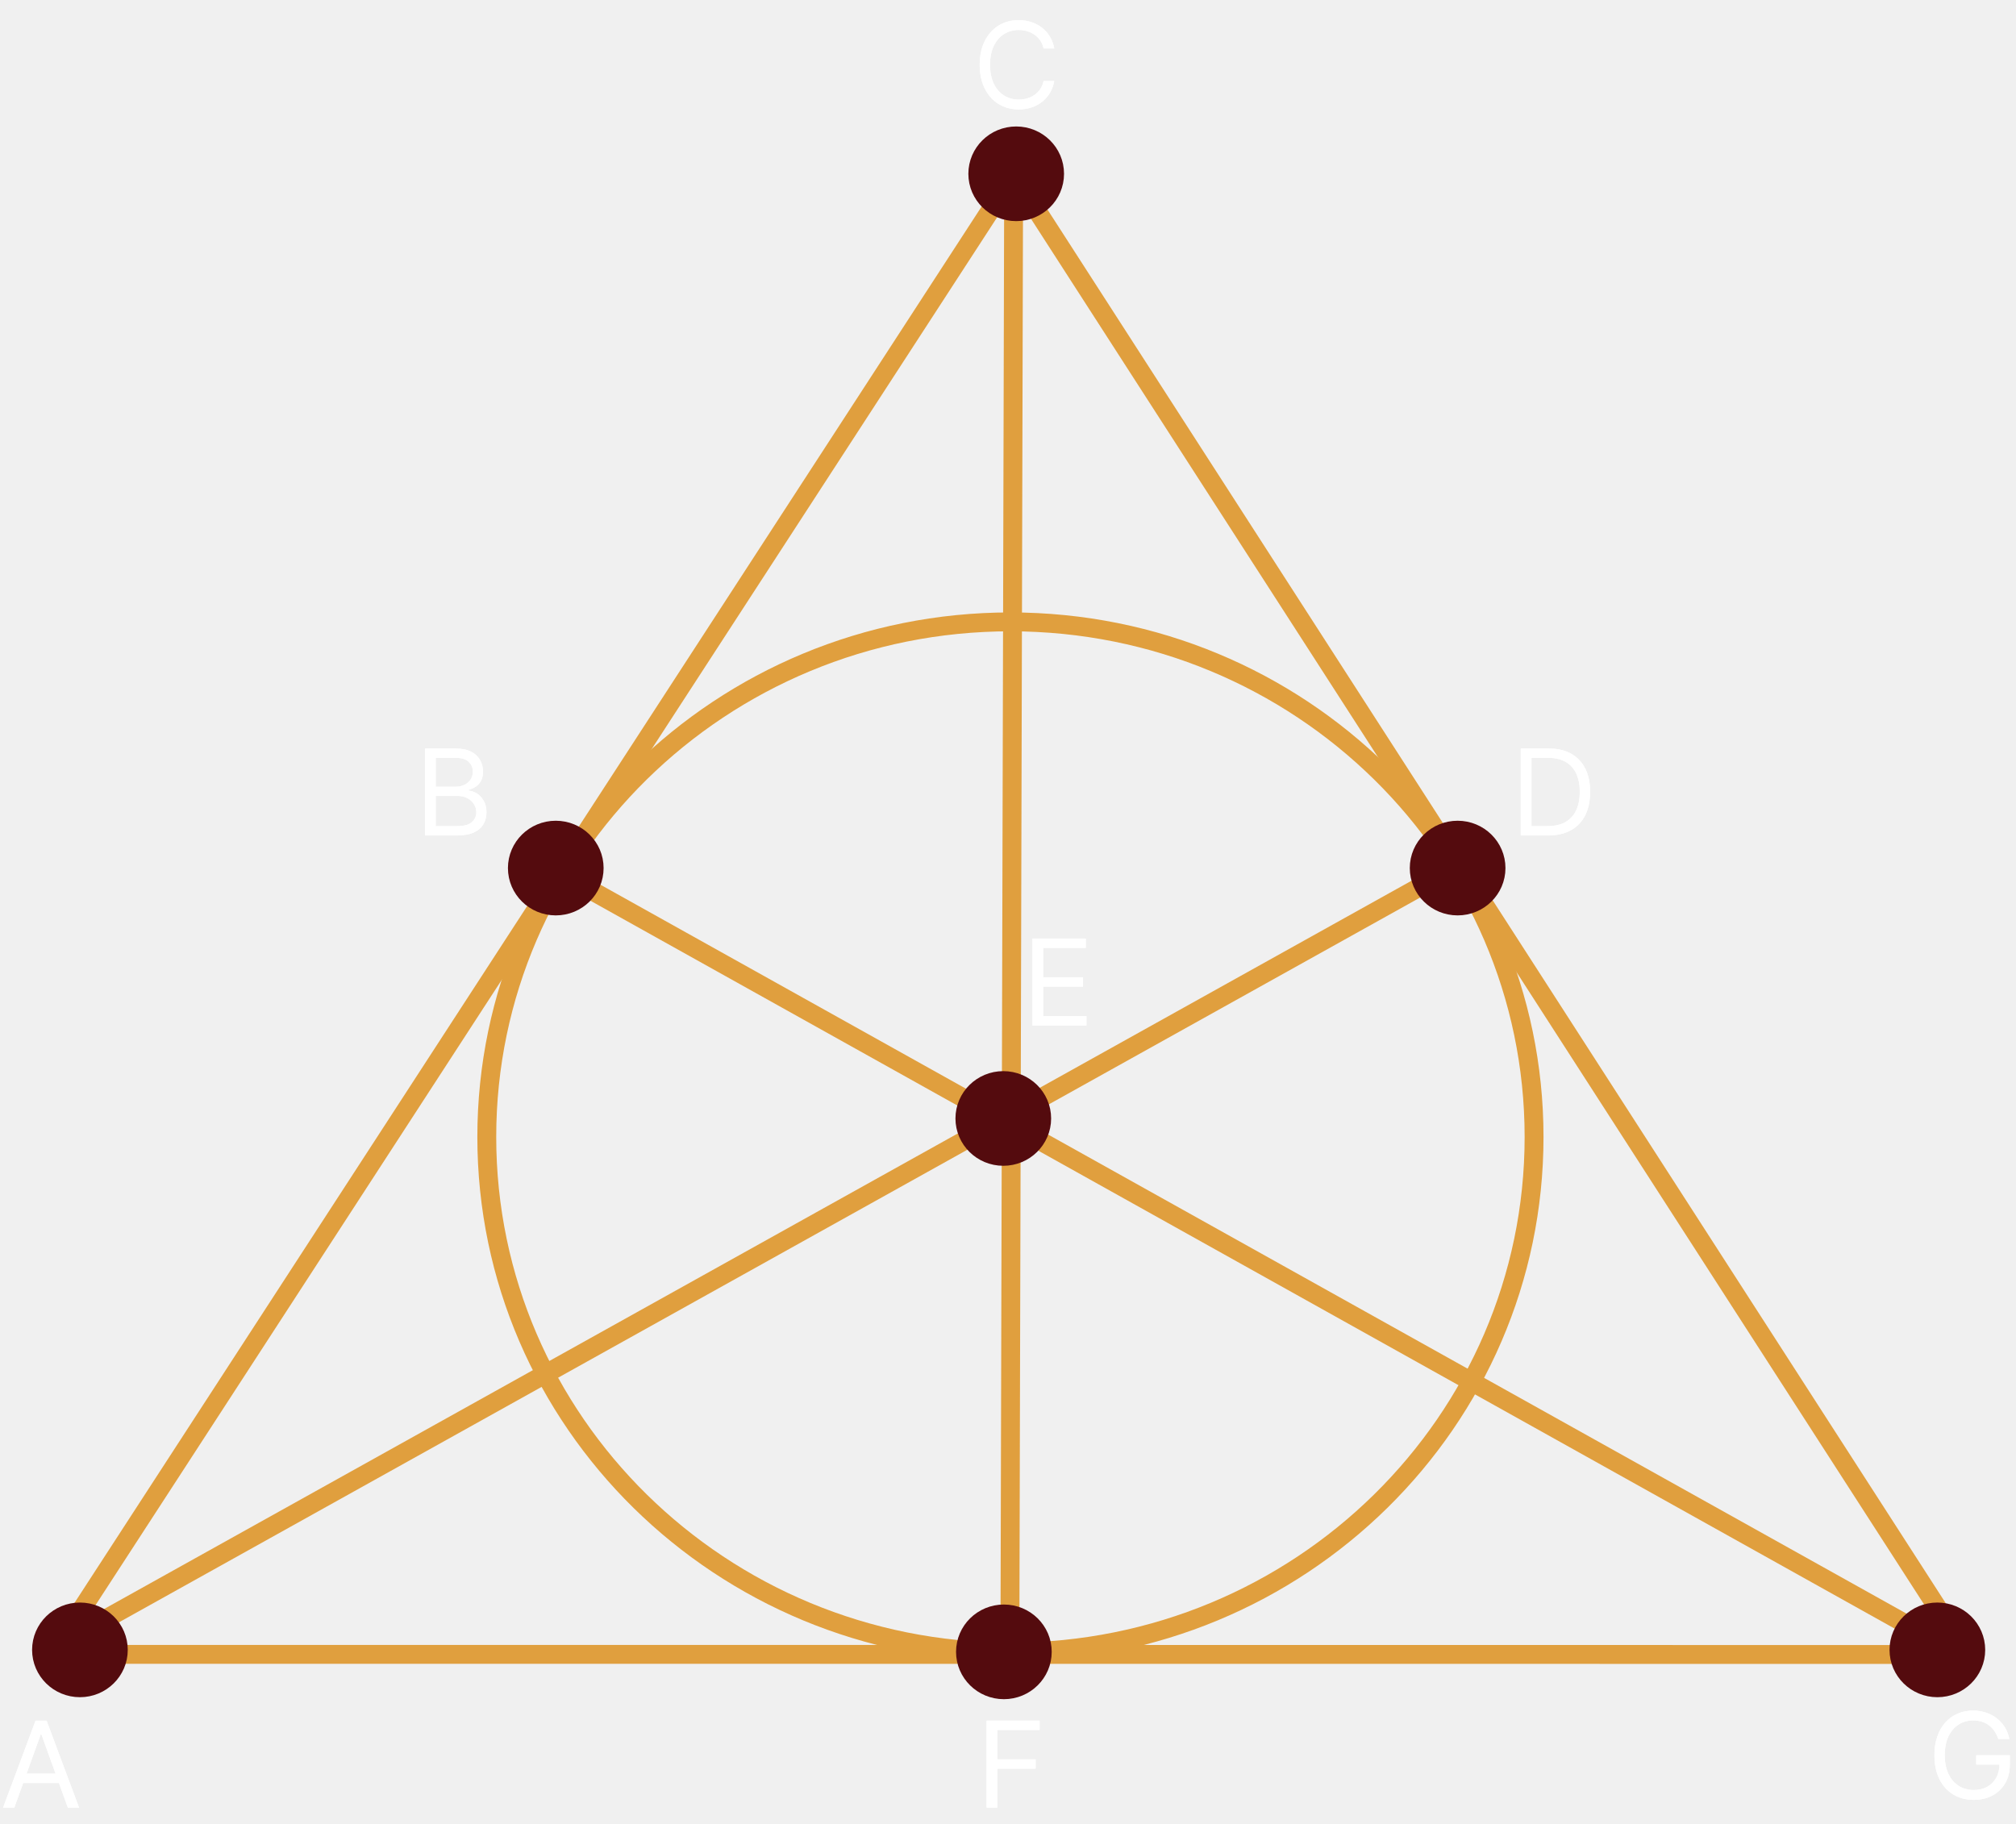
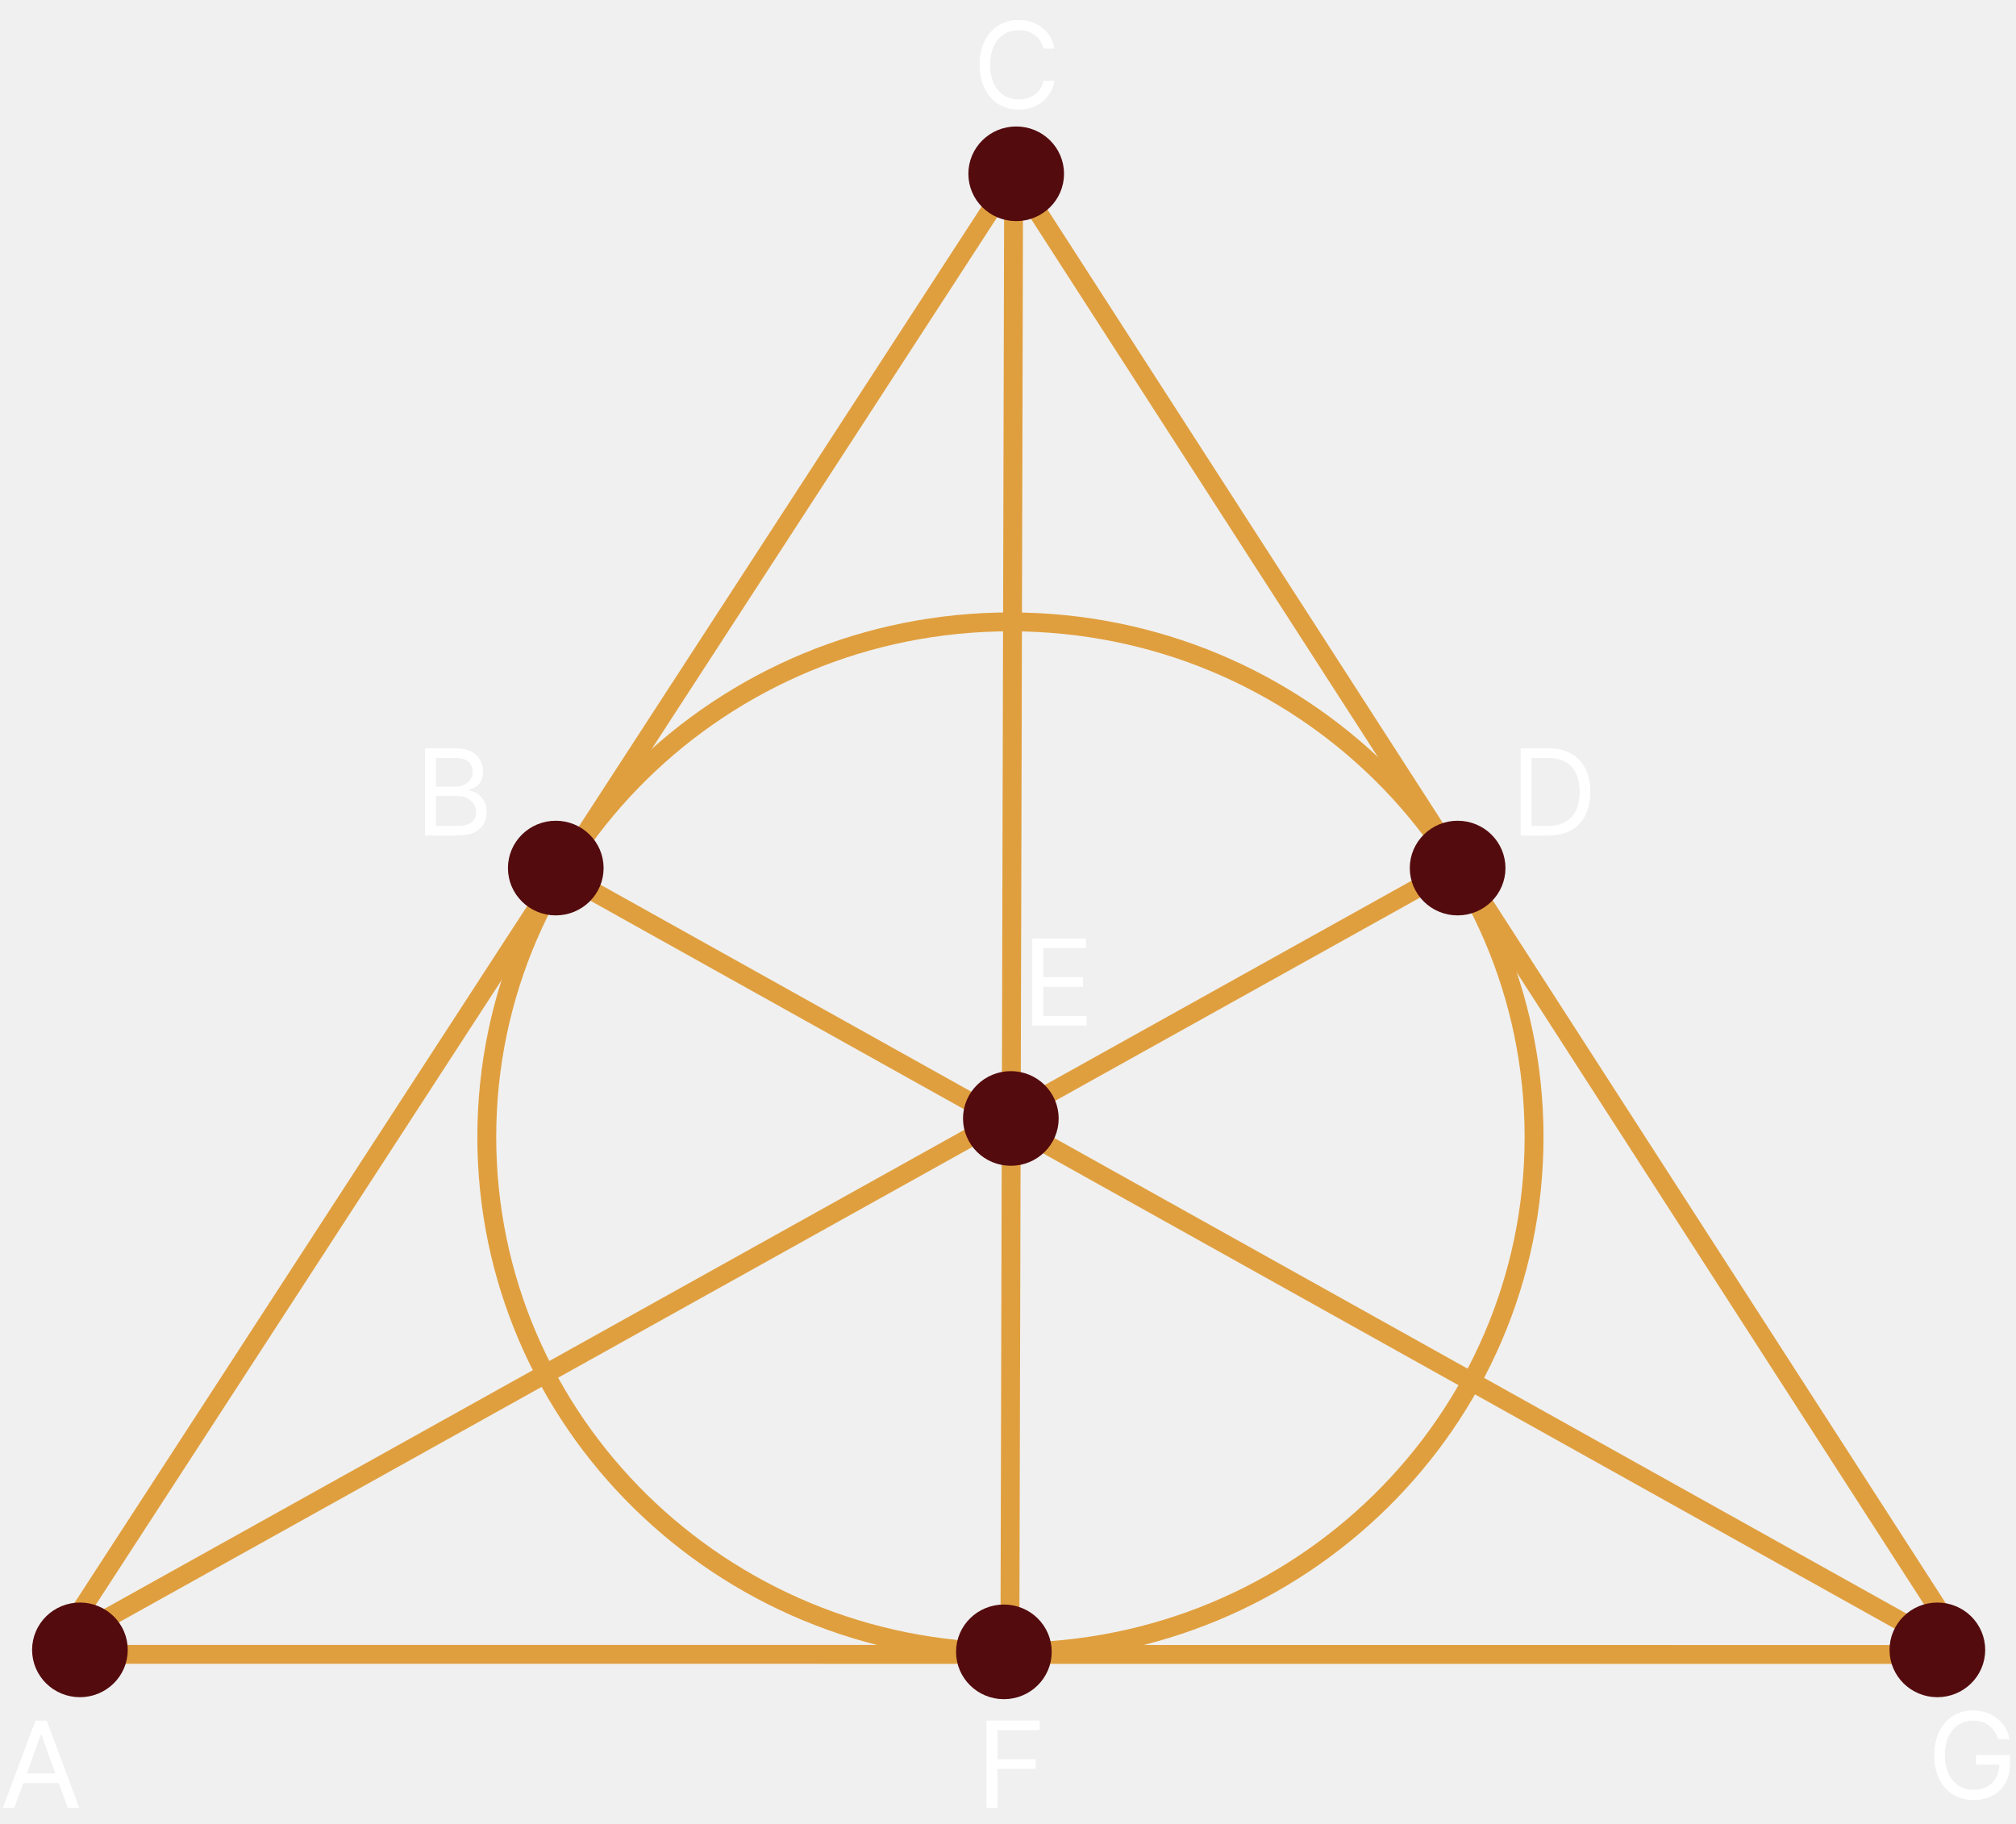
<svg xmlns="http://www.w3.org/2000/svg" viewBox="0 0 534 483" fill="none">
  <path d="M267.644 437.623C344.247 437.623 406.346 376.534 406.346 301.176C406.346 225.818 344.247 164.729 267.644 164.729C191.04 164.729 128.941 225.818 128.941 301.176C128.941 376.534 191.04 437.623 267.644 437.623Z" stroke="#E09F3E" stroke-width="5" />
  <path d="M14 438L268 47" stroke="#E09F3E" stroke-width="5" />
  <path d="M521 438L269 47" stroke="#E09F3E" stroke-width="5" />
  <path d="M521.306 438.256L13.194 438.221" stroke="#E09F3E" stroke-width="5" />
  <path d="M13.08 437.145L385.793 229.523" stroke="#E09F3E" stroke-width="5" />
  <path d="M518.914 438.063L146.908 230.441" stroke="#E09F3E" stroke-width="5" />
  <path d="M267.5 438L268.5 45" stroke="#E09F3E" stroke-width="5" />
  <mask id="path-8-inside-1_30_82" fill="white">
    <path d="M529.305 460.628C529.055 459.872 528.722 459.193 528.311 458.595C527.907 457.987 527.424 457.469 526.859 457.04C526.305 456.615 525.672 456.288 524.964 456.062C524.253 455.837 523.477 455.728 522.633 455.728C521.245 455.728 519.983 456.08 518.85 456.783C517.713 457.487 516.811 458.525 516.139 459.897C515.471 461.268 515.134 462.953 515.134 464.944C515.134 466.939 515.474 468.62 516.15 469.992C516.829 471.364 517.748 472.402 518.907 473.109C520.065 473.812 521.367 474.164 522.815 474.164C524.156 474.164 525.336 473.882 526.355 473.32C527.385 472.75 528.186 471.948 528.758 470.914C529.337 469.872 529.627 468.648 529.627 467.238L530.492 467.417H523.455V464.944H532.369V467.417C532.369 469.313 531.958 470.963 531.132 472.366C530.317 473.766 529.191 474.853 527.75 475.624C526.319 476.391 524.674 476.77 522.815 476.77C520.741 476.77 518.921 476.292 517.351 475.332C515.789 474.375 514.569 473.01 513.693 471.241C512.824 469.471 512.392 467.375 512.392 464.944C512.392 463.126 512.639 461.486 513.136 460.034C513.636 458.57 514.344 457.325 515.26 456.302C516.175 455.274 517.255 454.486 518.506 453.938C519.754 453.393 521.131 453.118 522.633 453.118C523.866 453.118 525.014 453.301 526.083 453.67C527.156 454.029 528.114 454.543 528.951 455.211C529.795 455.869 530.503 456.66 531.064 457.582C531.629 458.497 532.019 459.513 532.23 460.628H529.305Z" />
  </mask>
  <path d="M529.305 460.628C529.055 459.872 528.722 459.193 528.311 458.595C527.907 457.987 527.424 457.469 526.859 457.04C526.305 456.615 525.672 456.288 524.964 456.062C524.253 455.837 523.477 455.728 522.633 455.728C521.245 455.728 519.983 456.08 518.85 456.783C517.713 457.487 516.811 458.525 516.139 459.897C515.471 461.268 515.134 462.953 515.134 464.944C515.134 466.939 515.474 468.62 516.15 469.992C516.829 471.364 517.748 472.402 518.907 473.109C520.065 473.812 521.367 474.164 522.815 474.164C524.156 474.164 525.336 473.882 526.355 473.32C527.385 472.75 528.186 471.948 528.758 470.914C529.337 469.872 529.627 468.648 529.627 467.238L530.492 467.417H523.455V464.944H532.369V467.417C532.369 469.313 531.958 470.963 531.132 472.366C530.317 473.766 529.191 474.853 527.75 475.624C526.319 476.391 524.674 476.77 522.815 476.77C520.741 476.77 518.921 476.292 517.351 475.332C515.789 474.375 514.569 473.01 513.693 471.241C512.824 469.471 512.392 467.375 512.392 464.944C512.392 463.126 512.639 461.486 513.136 460.034C513.636 458.57 514.344 457.325 515.26 456.302C516.175 455.274 517.255 454.486 518.506 453.938C519.754 453.393 521.131 453.118 522.633 453.118C523.866 453.118 525.014 453.301 526.083 453.67C527.156 454.029 528.114 454.543 528.951 455.211C529.795 455.869 530.503 456.66 531.064 457.582C531.629 458.497 532.019 459.513 532.23 460.628H529.305Z" fill="white" />
  <path d="M529.305 460.628L524.558 462.199L525.693 465.628H529.305V460.628ZM528.311 458.595L524.146 461.361L524.168 461.395L524.191 461.428L528.311 458.595ZM526.859 457.04L523.814 461.006L523.824 461.014L523.835 461.022L526.859 457.04ZM524.964 456.062L526.479 451.297L526.472 451.295L524.964 456.062ZM518.85 456.783L521.48 461.035L521.486 461.032L518.85 456.783ZM516.139 459.897L511.649 457.696L511.645 457.706L516.139 459.897ZM516.15 469.992L511.665 472.202L511.669 472.211L516.15 469.992ZM518.907 473.109L516.302 477.377L516.312 477.382L518.907 473.109ZM526.355 473.32L528.772 477.697L528.776 477.695L526.355 473.32ZM528.758 470.914L524.389 468.483L524.383 468.493L528.758 470.914ZM529.627 467.238L530.642 462.342L524.627 461.095V467.238H529.627ZM530.492 467.417V472.417L531.507 462.521L530.492 467.417ZM523.455 467.417H518.455V472.417H523.455V467.417ZM523.455 464.944V459.944H518.455V464.944H523.455ZM532.369 464.944H537.369V459.944H532.369V464.944ZM531.132 472.366L526.823 469.83L526.817 469.84L526.811 469.85L531.132 472.366ZM527.75 475.624L525.392 471.214L525.387 471.217L527.75 475.624ZM517.351 475.332L514.74 479.596L514.742 479.597L517.351 475.332ZM513.693 471.241L509.205 473.445L509.209 473.452L509.213 473.459L513.693 471.241ZM513.136 460.034L517.866 461.652L517.866 461.652L513.136 460.034ZM515.26 456.302L518.987 459.635L518.992 459.628L515.26 456.302ZM518.506 453.938L516.505 449.356L516.499 449.359L518.506 453.938ZM526.083 453.67L524.451 458.396L524.474 458.404L524.497 458.412L526.083 453.67ZM528.951 455.211L525.831 459.118L525.854 459.136L525.877 459.155L528.951 455.211ZM531.064 457.582L526.794 460.183L526.802 460.196L526.811 460.21L531.064 457.582ZM532.23 460.628V465.628H538.265L537.143 459.699L532.23 460.628ZM529.305 460.628L534.052 459.057C533.666 457.892 533.132 456.782 532.431 455.762L528.311 458.595L524.191 461.428C524.312 461.604 524.443 461.851 524.558 462.199L529.305 460.628ZM528.311 458.595L532.476 455.829C531.772 454.769 530.908 453.837 529.884 453.059L526.859 457.04L523.835 461.022C523.941 461.102 524.042 461.204 524.146 461.361L528.311 458.595ZM526.859 457.04L529.905 453.075C528.865 452.276 527.708 451.688 526.479 451.297L524.964 456.062L523.449 460.827C523.636 460.887 523.745 460.953 523.814 461.006L526.859 457.04ZM524.964 456.062L526.472 451.295C525.202 450.893 523.908 450.728 522.633 450.728V455.728V460.728C523.046 460.728 523.304 460.781 523.456 460.829L524.964 456.062ZM522.633 455.728V450.728C520.354 450.728 518.172 451.319 516.213 452.535L518.85 456.783L521.486 461.032C521.795 460.84 522.137 460.728 522.633 460.728V455.728ZM518.85 456.783L516.219 452.532C514.167 453.801 512.672 455.609 511.649 457.696L516.139 459.897L520.629 462.097C520.951 461.44 521.258 461.173 521.48 461.035L518.85 456.783ZM516.139 459.897L511.645 457.706C510.559 459.934 510.134 462.414 510.134 464.944H515.134H520.134C520.134 463.493 520.382 462.603 520.634 462.087L516.139 459.897ZM515.134 464.944H510.134C510.134 467.485 510.565 469.969 511.665 472.202L516.15 469.992L520.635 467.782C520.383 467.271 520.134 466.392 520.134 464.944H515.134ZM516.15 469.992L511.669 472.211C512.714 474.321 514.24 476.118 516.302 477.377L518.907 473.109L521.512 468.841C521.257 468.685 520.944 468.407 520.631 467.773L516.15 469.992ZM518.907 473.109L516.312 477.382C518.305 478.593 520.516 479.164 522.815 479.164V474.164V469.164C522.218 469.164 521.825 469.031 521.502 468.835L518.907 473.109ZM522.815 474.164V479.164C524.872 479.164 526.907 478.726 528.772 477.697L526.355 473.32L523.938 468.943C523.765 469.038 523.44 469.164 522.815 469.164V474.164ZM526.355 473.32L528.776 477.695C530.631 476.668 532.108 475.187 533.133 473.334L528.758 470.914L524.383 468.493C524.264 468.709 524.138 468.832 523.934 468.945L526.355 473.32ZM528.758 470.914L533.127 473.344C534.19 471.435 534.627 469.344 534.627 467.238H529.627H524.627C524.627 467.953 524.485 468.31 524.389 468.483L528.758 470.914ZM529.627 467.238L528.612 472.134L529.477 472.313L530.492 467.417L531.507 462.521L530.642 462.342L529.627 467.238ZM530.492 467.417V462.417H523.455V467.417V472.417H530.492V467.417ZM523.455 467.417H528.455V464.944H523.455H518.455V467.417H523.455ZM523.455 464.944V469.944H532.369V464.944V459.944H523.455V464.944ZM532.369 464.944H527.369V467.417H532.369H537.369V464.944H532.369ZM532.369 467.417H527.369C527.369 468.573 527.125 469.317 526.823 469.83L531.132 472.366L535.441 474.902C536.791 472.609 537.369 470.053 537.369 467.417H532.369ZM531.132 472.366L526.811 469.85C526.464 470.447 526.019 470.879 525.392 471.214L527.75 475.624L530.107 480.033C532.363 478.827 534.17 477.086 535.453 474.883L531.132 472.366ZM527.75 475.624L525.387 471.217C524.789 471.538 523.979 471.77 522.815 471.77V476.77V481.77C525.37 481.77 527.85 481.243 530.112 480.03L527.75 475.624ZM522.815 476.77V471.77C521.54 471.77 520.647 471.486 519.961 471.067L517.351 475.332L514.742 479.597C517.196 481.098 519.943 481.77 522.815 481.77V476.77ZM517.351 475.332L519.962 471.068C519.268 470.642 518.667 470.017 518.174 469.022L513.693 471.241L509.213 473.459C510.472 476.003 512.31 478.108 514.74 479.596L517.351 475.332ZM513.693 471.241L518.181 469.037C517.719 468.096 517.392 466.787 517.392 464.944H512.392H507.392C507.392 467.963 507.93 470.847 509.205 473.445L513.693 471.241ZM512.392 464.944H517.392C517.392 463.572 517.578 462.494 517.866 461.652L513.136 460.034L508.405 458.415C507.699 460.479 507.392 462.679 507.392 464.944H512.392ZM513.136 460.034L517.866 461.652C518.178 460.74 518.571 460.099 518.987 459.635L515.26 456.302L511.533 452.969C510.117 454.551 509.094 456.401 508.405 458.415L513.136 460.034ZM515.26 456.302L518.992 459.628C519.436 459.13 519.931 458.773 520.514 458.517L518.506 453.938L516.499 449.359C514.579 450.2 512.914 451.419 511.527 452.975L515.26 456.302ZM518.506 453.938L520.508 458.52C521.065 458.276 521.752 458.118 522.633 458.118V453.118V448.118C520.51 448.118 518.443 448.509 516.505 449.356L518.506 453.938ZM522.633 453.118V458.118C523.364 458.118 523.955 458.225 524.451 458.396L526.083 453.67L527.716 448.944C526.073 448.377 524.368 448.118 522.633 448.118V453.118ZM526.083 453.67L524.497 458.412C525.05 458.597 525.482 458.839 525.831 459.118L528.951 455.211L532.072 451.304C530.747 450.246 529.262 449.461 527.669 448.929L526.083 453.67ZM528.951 455.211L525.877 459.155C526.247 459.443 526.549 459.781 526.794 460.183L531.064 457.582L535.334 454.981C534.457 453.54 533.342 452.295 532.025 451.268L528.951 455.211ZM531.064 457.582L526.811 460.21C527.038 460.577 527.214 461.014 527.317 461.558L532.23 460.628L537.143 459.699C536.824 458.013 536.221 456.416 535.318 454.954L531.064 457.582ZM532.23 460.628V455.628H529.305V460.628V465.628H532.23V460.628Z" fill="white" mask="url(#path-8-inside-1_30_82)" />
  <mask id="path-10-inside-2_30_82" fill="white">
    <path d="M3.794 478.814H0.823L9.417 455.792H12.342L20.936 478.814H17.965L10.971 459.432H10.788L3.794 478.814ZM4.891 469.82H16.868V472.292H4.891V469.82Z" />
  </mask>
  <path d="M3.794 478.814H0.823L9.417 455.792H12.342L20.936 478.814H17.965L10.971 459.432H10.788L3.794 478.814ZM4.891 469.82H16.868V472.292H4.891V469.82Z" fill="white" />
  <path d="M3.794 478.814V483.814H7.306L8.497 480.511L3.794 478.814ZM0.823 478.814L-3.861 477.066L-6.381 483.814H0.823V478.814ZM9.417 455.792V450.792H5.946L4.733 454.043L9.417 455.792ZM12.342 455.792L17.027 454.043L15.813 450.792H12.342V455.792ZM20.936 478.814V483.814H28.14L25.621 477.066L20.936 478.814ZM17.965 478.814L13.262 480.511L14.454 483.814H17.965V478.814ZM10.971 459.432L15.674 457.735L14.482 454.432H10.971V459.432ZM10.788 459.432V454.432H7.277L6.085 457.735L10.788 459.432ZM4.891 469.82V464.82H-0.109V469.82H4.891ZM16.868 469.82H21.868V464.82H16.868V469.82ZM16.868 472.292V477.292H21.868V472.292H16.868ZM4.891 472.292H-0.109V477.292H4.891V472.292ZM3.794 478.814V473.814H0.823V478.814V483.814H3.794V478.814ZM0.823 478.814L5.507 480.563L14.101 457.54L9.417 455.792L4.733 454.043L-3.861 477.066L0.823 478.814ZM9.417 455.792V460.792H12.342V455.792V450.792H9.417V455.792ZM12.342 455.792L7.658 457.54L16.252 480.563L20.936 478.814L25.621 477.066L17.027 454.043L12.342 455.792ZM20.936 478.814V473.814H17.965V478.814V483.814H20.936V478.814ZM17.965 478.814L22.668 477.117L15.674 457.735L10.971 459.432L6.268 461.129L13.262 480.511L17.965 478.814ZM10.971 459.432V454.432H10.788V459.432V464.432H10.971V459.432ZM10.788 459.432L6.085 457.735L-0.909 477.117L3.794 478.814L8.497 480.511L15.491 461.129L10.788 459.432ZM4.891 469.82V474.82H16.868V469.82V464.82H4.891V469.82ZM16.868 469.82H11.868V472.292H16.868H21.868V469.82H16.868ZM16.868 472.292V467.292H4.891V472.292V477.292H16.868V472.292ZM4.891 472.292H9.891V469.82H4.891H-0.109V472.292H4.891Z" fill="white" mask="url(#path-10-inside-2_30_82)" />
  <mask id="path-12-inside-3_30_82" fill="white">
    <path d="M273.478 271.643V248.619H287.603V251.092H276.312V258.872H286.872V261.345H276.312V269.17H287.786V271.643H273.478Z" />
  </mask>
  <path d="M273.478 271.643V248.619H287.603V251.092H276.312V258.872H286.872V261.345H276.312V269.17H287.786V271.643H273.478Z" fill="white" />
  <path d="M273.478 271.643H268.478V276.643H273.478V271.643ZM273.478 248.619V243.619H268.478V248.619H273.478ZM287.603 248.619H292.603V243.619H287.603V248.619ZM287.603 251.092V256.092H292.603V251.092H287.603ZM276.312 251.092V246.092H271.312V251.092H276.312ZM276.312 258.872H271.312V263.872H276.312V258.872ZM286.872 258.872H291.872V253.872H286.872V258.872ZM286.872 261.345V266.345H291.872V261.345H286.872ZM276.312 261.345V256.345H271.312V261.345H276.312ZM276.312 269.17H271.312V274.17H276.312V269.17ZM287.786 269.17H292.786V264.17H287.786V269.17ZM287.786 271.643V276.643H292.786V271.643H287.786ZM273.478 271.643H278.478V248.619H273.478H268.478V271.643H273.478ZM273.478 248.619V253.619H287.603V248.619V243.619H273.478V248.619ZM287.603 248.619H282.603V251.092H287.603H292.603V248.619H287.603ZM287.603 251.092V246.092H276.312V251.092V256.092H287.603V251.092ZM276.312 251.092H271.312V258.872H276.312H281.312V251.092H276.312ZM276.312 258.872V263.872H286.872V258.872V253.872H276.312V258.872ZM286.872 258.872H281.872V261.345H286.872H291.872V258.872H286.872ZM286.872 261.345V256.345H276.312V261.345V266.345H286.872V261.345ZM276.312 261.345H271.312V269.17H276.312H281.312V261.345H276.312ZM276.312 269.17V274.17H287.786V269.17V264.17H276.312V269.17ZM287.786 269.17H282.786V271.643H287.786H292.786V269.17H287.786ZM287.786 271.643V266.643H273.478V271.643V276.643H287.786V271.643Z" fill="white" mask="url(#path-12-inside-3_30_82)" />
  <mask id="path-14-inside-4_30_82" fill="white">
    <path d="M410.043 221.309H402.824V198.284H410.365C412.636 198.284 414.577 198.745 416.194 199.667C417.81 200.582 419.047 201.897 419.909 203.613C420.767 205.322 421.2 207.368 421.2 209.752C421.2 212.15 420.763 214.215 419.895 215.946C419.029 217.67 417.763 218.996 416.101 219.926C414.442 220.848 412.421 221.309 410.043 221.309ZM405.656 218.835H409.861C411.799 218.835 413.401 218.468 414.674 217.734C415.947 216.999 416.894 215.953 417.52 214.597C418.142 213.24 418.457 211.625 418.457 209.752C418.457 207.893 418.146 206.293 417.531 204.951C416.912 203.602 415.99 202.568 414.763 201.848C413.537 201.121 412.01 200.758 410.183 200.758H405.656V218.835Z" />
  </mask>
  <path d="M410.043 221.309H402.824V198.284H410.365C412.636 198.284 414.577 198.745 416.194 199.667C417.81 200.582 419.047 201.897 419.909 203.613C420.767 205.322 421.2 207.368 421.2 209.752C421.2 212.15 420.763 214.215 419.895 215.946C419.029 217.67 417.763 218.996 416.101 219.926C414.442 220.848 412.421 221.309 410.043 221.309ZM405.656 218.835H409.861C411.799 218.835 413.401 218.468 414.674 217.734C415.947 216.999 416.894 215.953 417.52 214.597C418.142 213.24 418.457 211.625 418.457 209.752C418.457 207.893 418.146 206.293 417.531 204.951C416.912 203.602 415.99 202.568 414.763 201.848C413.537 201.121 412.01 200.758 410.183 200.758H405.656V218.835Z" fill="white" />
  <path d="M402.824 221.309H397.824V226.309H402.824V221.309ZM402.824 198.284V193.284H397.824V198.284H402.824ZM416.194 199.667L413.716 204.01L413.724 204.015L413.732 204.019L416.194 199.667ZM419.909 203.613L415.44 205.857L415.441 205.857L419.909 203.613ZM419.895 215.946L424.363 218.189L424.363 218.189L419.895 215.946ZM416.101 219.926L418.529 224.296L418.54 224.29L416.101 219.926ZM405.656 218.835H400.656V223.835H405.656V218.835ZM417.52 214.597L422.06 216.692L422.065 216.681L417.52 214.597ZM417.531 204.951L422.076 202.867L422.076 202.867L417.531 204.951ZM414.763 201.848L412.214 206.149L412.224 206.155L412.234 206.161L414.763 201.848ZM405.656 200.758V195.758H400.656V200.758H405.656ZM410.043 221.309V216.309H402.824V221.309V226.309H410.043V221.309ZM402.824 221.309H407.824V198.284H402.824H397.824V221.309H402.824ZM402.824 198.284V203.284H410.365V198.284V193.284H402.824V198.284ZM410.365 198.284V203.284C411.956 203.284 413.004 203.604 413.716 204.01L416.194 199.667L418.671 195.324C416.151 193.887 413.315 193.284 410.365 193.284V198.284ZM416.194 199.667L413.732 204.019C414.452 204.427 415.006 204.992 415.44 205.857L419.909 203.613L424.377 201.37C423.088 198.801 421.168 196.736 418.655 195.315L416.194 199.667ZM419.909 203.613L415.441 205.857C415.876 206.724 416.2 207.966 416.2 209.752H421.2H426.2C426.2 206.77 425.658 203.92 424.377 201.369L419.909 203.613ZM421.2 209.752H416.2C416.2 211.55 415.873 212.812 415.426 213.703L419.895 215.946L424.363 218.189C425.654 215.618 426.2 212.75 426.2 209.752H421.2ZM419.895 215.946L415.426 213.703C415.005 214.542 414.441 215.125 413.661 215.561L416.101 219.926L418.54 224.29C421.086 222.868 423.054 220.798 424.363 218.189L419.895 215.946ZM416.101 219.926L413.672 215.555C412.922 215.972 411.784 216.309 410.043 216.309V221.309V226.309C413.059 226.309 415.961 225.723 418.529 224.296L416.101 219.926ZM405.656 218.835V223.835H409.861V218.835V213.835H405.656V218.835ZM409.861 218.835V223.835C412.407 223.835 414.936 223.355 417.173 222.064L414.674 217.734L412.175 213.403C411.866 213.581 411.191 213.835 409.861 213.835V218.835ZM414.674 217.734L417.173 222.064C419.36 220.803 421.011 218.966 422.06 216.692L417.52 214.597L412.98 212.502C412.778 212.94 412.534 213.196 412.175 213.403L414.674 217.734ZM417.52 214.597L422.065 216.681C423.051 214.532 423.457 212.175 423.457 209.752H418.457H413.457C413.457 211.076 413.234 211.949 412.975 212.513L417.52 214.597ZM418.457 209.752H423.457C423.457 207.346 423.055 205.003 422.076 202.867L417.531 204.951L412.986 207.035C413.237 207.582 413.457 208.439 413.457 209.752H418.457ZM417.531 204.951L422.076 202.867C421.05 200.63 419.445 198.797 417.293 197.535L414.763 201.848L412.234 206.161C412.535 206.338 412.775 206.574 412.986 207.035L417.531 204.951ZM414.763 201.848L417.313 197.547C415.126 196.251 412.659 195.758 410.183 195.758V200.758V205.758C411.361 205.758 411.948 205.992 412.214 206.149L414.763 201.848ZM410.183 200.758V195.758H405.656V200.758V205.758H410.183V200.758ZM405.656 200.758H400.656V218.835H405.656H410.656V200.758H405.656Z" fill="white" mask="url(#path-14-inside-4_30_82)" />
  <mask id="path-16-inside-5_30_82" fill="white">
    <path d="M261.338 478.803V455.781H275.372V458.254H264.172V466.031H274.32V468.508H264.172V478.803H261.338Z" />
  </mask>
  <path d="M261.338 478.803V455.781H275.372V458.254H264.172V466.031H274.32V468.508H264.172V478.803H261.338Z" fill="white" />
  <path d="M261.338 478.803H256.338V483.803H261.338V478.803ZM261.338 455.781V450.781H256.338V455.781H261.338ZM275.372 455.781H280.372V450.781H275.372V455.781ZM275.372 458.254V463.254H280.372V458.254H275.372ZM264.172 458.254V453.254H259.172V458.254H264.172ZM264.172 466.031H259.172V471.031H264.172V466.031ZM274.32 466.031H279.32V461.031H274.32V466.031ZM274.32 468.508V473.508H279.32V468.508H274.32ZM264.172 468.508V463.508H259.172V468.508H264.172ZM264.172 478.803V483.803H269.172V478.803H264.172ZM261.338 478.803H266.338V455.781H261.338H256.338V478.803H261.338ZM261.338 455.781V460.781H275.372V455.781V450.781H261.338V455.781ZM275.372 455.781H270.372V458.254H275.372H280.372V455.781H275.372ZM275.372 458.254V453.254H264.172V458.254V463.254H275.372V458.254ZM264.172 458.254H259.172V466.031H264.172H269.172V458.254H264.172ZM264.172 466.031V471.031H274.32V466.031V461.031H264.172V466.031ZM274.32 466.031H269.32V468.508H274.32H279.32V466.031H274.32ZM274.32 468.508V463.508H264.172V468.508V473.508H274.32V468.508ZM264.172 468.508H259.172V478.803H264.172H269.172V468.508H264.172ZM264.172 478.803V473.803H261.338V478.803V483.803H264.172V478.803Z" fill="white" mask="url(#path-16-inside-5_30_82)" />
  <mask id="path-18-inside-6_30_82" fill="white">
    <path d="M279.254 12.844H276.419C276.252 12.042 275.959 11.338 275.54 10.731C275.128 10.123 274.625 9.614 274.031 9.202C273.444 8.782 272.793 8.467 272.077 8.257C271.361 8.047 270.614 7.943 269.837 7.943C268.42 7.943 267.136 8.295 265.986 8.999C264.843 9.704 263.933 10.742 263.254 12.113C262.584 13.485 262.249 15.168 262.249 17.161C262.249 19.155 262.584 20.837 263.254 22.209C263.933 23.581 264.843 24.619 265.986 25.323C267.136 26.028 268.42 26.38 269.837 26.38C270.614 26.38 271.361 26.275 272.077 26.065C272.793 25.855 273.444 25.544 274.031 25.132C274.625 24.712 275.128 24.199 275.54 23.592C275.959 22.977 276.252 22.273 276.419 21.478H279.254C279.04 22.655 278.652 23.708 278.088 24.637C277.524 25.567 276.823 26.357 275.985 27.009C275.147 27.654 274.206 28.145 273.163 28.482C272.126 28.82 271.018 28.988 269.837 28.988C267.841 28.988 266.066 28.508 264.512 27.549C262.957 26.59 261.735 25.226 260.843 23.457C259.952 21.688 259.506 19.59 259.506 17.161C259.506 14.733 259.952 12.634 260.843 10.866C261.735 9.097 262.957 7.733 264.512 6.773C266.066 5.814 267.841 5.334 269.837 5.334C271.018 5.334 272.126 5.503 273.163 5.84C274.206 6.178 275.147 6.672 275.985 7.324C276.823 7.969 277.524 8.756 278.088 9.685C278.652 10.607 279.04 11.66 279.254 12.844Z" />
  </mask>
  <path d="M279.254 12.844H276.419C276.252 12.042 275.959 11.338 275.54 10.731C275.128 10.123 274.625 9.614 274.031 9.202C273.444 8.782 272.793 8.467 272.077 8.257C271.361 8.047 270.614 7.943 269.837 7.943C268.42 7.943 267.136 8.295 265.986 8.999C264.843 9.704 263.933 10.742 263.254 12.113C262.584 13.485 262.249 15.168 262.249 17.161C262.249 19.155 262.584 20.837 263.254 22.209C263.933 23.581 264.843 24.619 265.986 25.323C267.136 26.028 268.42 26.38 269.837 26.38C270.614 26.38 271.361 26.275 272.077 26.065C272.793 25.855 273.444 25.544 274.031 25.132C274.625 24.712 275.128 24.199 275.54 23.592C275.959 22.977 276.252 22.273 276.419 21.478H279.254C279.04 22.655 278.652 23.708 278.088 24.637C277.524 25.567 276.823 26.357 275.985 27.009C275.147 27.654 274.206 28.145 273.163 28.482C272.126 28.82 271.018 28.988 269.837 28.988C267.841 28.988 266.066 28.508 264.512 27.549C262.957 26.59 261.735 25.226 260.843 23.457C259.952 21.688 259.506 19.59 259.506 17.161C259.506 14.733 259.952 12.634 260.843 10.866C261.735 9.097 262.957 7.733 264.512 6.773C266.066 5.814 267.841 5.334 269.837 5.334C271.018 5.334 272.126 5.503 273.163 5.84C274.206 6.178 275.147 6.672 275.985 7.324C276.823 7.969 277.524 8.756 278.088 9.685C278.652 10.607 279.04 11.66 279.254 12.844Z" fill="white" />
  <path d="M279.254 12.844V17.844H285.236L284.175 11.957L279.254 12.844ZM276.419 12.844L271.525 13.866L272.355 17.844H276.419V12.844ZM275.54 10.731L271.401 13.536L271.412 13.553L271.424 13.57L275.54 10.731ZM274.031 9.202L271.122 13.268L271.152 13.29L271.181 13.31L274.031 9.202ZM272.077 8.257L273.484 3.459L273.483 3.459L272.077 8.257ZM265.986 8.999L263.374 4.735L263.368 4.739L263.362 4.743L265.986 8.999ZM263.254 12.113L258.772 9.897L258.767 9.907L258.762 9.918L263.254 12.113ZM263.254 22.209L258.762 24.405L258.767 24.415L258.772 24.426L263.254 22.209ZM265.986 25.323L263.362 29.579L263.368 29.583L263.374 29.587L265.986 25.323ZM272.077 26.065L273.483 30.863L273.484 30.863L272.077 26.065ZM274.031 25.132L276.905 29.223L276.916 29.216L274.031 25.132ZM275.54 23.592L271.408 20.777L271.401 20.786L275.54 23.592ZM276.419 21.478V16.478H272.363L271.527 20.448L276.419 21.478ZM279.254 21.478L284.174 22.371L285.243 16.478H279.254V21.478ZM278.088 24.637L282.363 27.231L282.364 27.23L278.088 24.637ZM275.985 27.009L279.033 30.973L279.044 30.965L279.056 30.956L275.985 27.009ZM273.163 28.482L271.625 23.724L271.615 23.728L273.163 28.482ZM264.512 27.549L267.138 23.294L267.138 23.294L264.512 27.549ZM260.843 23.457L256.378 25.707L256.378 25.707L260.843 23.457ZM264.512 6.773L267.138 11.028L267.138 11.028L264.512 6.773ZM273.163 5.84L271.615 10.595L271.625 10.598L273.163 5.84ZM275.985 7.324L272.915 11.271L272.926 11.279L272.937 11.288L275.985 7.324ZM278.088 9.685L273.814 12.279L273.818 12.286L273.822 12.293L278.088 9.685ZM279.254 12.844V7.844H276.419V12.844V17.844H279.254V12.844ZM276.419 12.844L281.314 11.823C281.025 10.439 280.491 9.103 279.656 7.892L275.54 10.731L271.424 13.57C271.426 13.573 271.479 13.645 271.525 13.866L276.419 12.844ZM275.54 10.731L279.678 7.925C278.926 6.816 277.989 5.862 276.881 5.093L274.031 9.202L271.181 13.31C271.262 13.366 271.33 13.431 271.401 13.536L275.54 10.731ZM274.031 9.202L276.94 5.135C275.881 4.378 274.719 3.821 273.484 3.459L272.077 8.257L270.67 13.055C270.867 13.113 271.008 13.186 271.122 13.268L274.031 9.202ZM272.077 8.257L273.483 3.459C272.292 3.11 271.07 2.943 269.837 2.943V7.943V12.943C270.158 12.943 270.43 12.985 270.671 13.056L272.077 8.257ZM269.837 7.943V2.943C267.547 2.943 265.351 3.525 263.374 4.735L265.986 8.999L268.597 13.263C268.921 13.065 269.293 12.943 269.837 12.943V7.943ZM265.986 8.999L263.362 4.743C261.313 6.006 259.807 7.805 258.772 9.897L263.254 12.113L267.736 14.33C268.058 13.678 268.373 13.402 268.61 13.256L265.986 8.999ZM263.254 12.113L258.762 9.918C257.671 12.149 257.249 14.631 257.249 17.161H262.249H267.249C267.249 15.704 267.496 14.821 267.746 14.309L263.254 12.113ZM262.249 17.161H257.249C257.249 19.692 257.671 22.173 258.762 24.405L263.254 22.209L267.746 20.013C267.496 19.502 267.249 18.618 267.249 17.161H262.249ZM263.254 22.209L258.772 24.426C259.807 26.517 261.313 28.317 263.362 29.579L265.986 25.323L268.61 21.067C268.373 20.921 268.058 20.644 267.736 19.992L263.254 22.209ZM265.986 25.323L263.374 29.587C265.351 30.798 267.547 31.38 269.837 31.38V26.38V21.38C269.293 21.38 268.921 21.258 268.597 21.059L265.986 25.323ZM269.837 26.38V31.38C271.07 31.38 272.292 31.212 273.483 30.863L272.077 26.065L270.671 21.267C270.43 21.337 270.158 21.38 269.837 21.38V26.38ZM272.077 26.065L273.484 30.863C274.702 30.506 275.853 29.963 276.905 29.223L274.031 25.132L271.157 21.041C271.036 21.126 270.884 21.205 270.67 21.267L272.077 26.065ZM274.031 25.132L276.916 29.216C278.006 28.446 278.932 27.498 279.678 26.398L275.54 23.592L271.401 20.786C271.324 20.9 271.245 20.979 271.147 21.048L274.031 25.132ZM275.54 23.592L279.672 26.407C280.489 25.207 281.022 23.886 281.312 22.509L276.419 21.478L271.527 20.448C271.482 20.66 271.428 20.747 271.408 20.777L275.54 23.592ZM276.419 21.478V26.478H279.254V21.478V16.478H276.419V21.478ZM279.254 21.478L274.334 20.586C274.219 21.221 274.029 21.688 273.813 22.045L278.088 24.637L282.364 27.23C283.274 25.728 283.862 24.089 284.174 22.371L279.254 21.478ZM278.088 24.637L273.814 22.044C273.558 22.465 273.261 22.794 272.915 23.063L275.985 27.009L279.056 30.956C280.386 29.921 281.491 28.668 282.363 27.231L278.088 24.637ZM275.985 27.009L272.937 23.046C272.57 23.328 272.144 23.557 271.625 23.724L273.163 28.482L274.7 33.24C276.269 32.733 277.724 31.98 279.033 30.973L275.985 27.009ZM273.163 28.482L271.615 23.728C271.119 23.889 270.536 23.988 269.837 23.988V28.988V33.988C271.5 33.988 273.134 33.75 274.71 33.237L273.163 28.482ZM269.837 28.988V23.988C268.679 23.988 267.83 23.722 267.138 23.294L264.512 27.549L261.885 31.804C264.301 33.295 267.003 33.988 269.837 33.988V28.988ZM264.512 27.549L267.138 23.294C266.436 22.861 265.82 22.223 265.308 21.207L260.843 23.457L256.378 25.707C257.649 28.229 259.478 30.318 261.885 31.804L264.512 27.549ZM260.843 23.457L265.308 21.207C264.839 20.276 264.506 18.981 264.506 17.161H259.506H254.506C254.506 20.198 255.064 23.101 256.378 25.707L260.843 23.457ZM259.506 17.161H264.506C264.506 15.341 264.839 14.047 265.308 13.116L260.843 10.866L256.378 8.615C255.064 11.222 254.506 14.125 254.506 17.161H259.506ZM260.843 10.866L265.308 13.116C265.82 12.1 266.436 11.461 267.138 11.028L264.512 6.773L261.886 2.518C259.478 4.004 257.649 6.094 256.378 8.615L260.843 10.866ZM264.512 6.773L267.138 11.028C267.83 10.601 268.679 10.334 269.837 10.334V5.334V0.334C267.003 0.334 264.301 1.027 261.885 2.519L264.512 6.773ZM269.837 5.334V10.334C270.536 10.334 271.119 10.433 271.615 10.595L273.163 5.84L274.71 1.086C273.134 0.573 271.5 0.334 269.837 0.334V5.334ZM273.163 5.84L271.625 10.598C272.133 10.762 272.552 10.988 272.915 11.271L275.985 7.324L279.056 3.378C277.743 2.356 276.28 1.593 274.7 1.082L273.163 5.84ZM275.985 7.324L272.937 11.288C273.271 11.544 273.561 11.862 273.814 12.279L278.088 9.685L282.363 7.091C281.488 5.649 280.376 4.393 279.033 3.361L275.985 7.324ZM278.088 9.685L273.822 12.293C274.028 12.63 274.217 13.088 274.333 13.731L279.254 12.844L284.175 11.957C283.864 10.232 283.275 8.584 282.354 7.077L278.088 9.685Z" fill="white" mask="url(#path-18-inside-6_30_82)" />
  <mask id="path-20-inside-7_30_82" fill="white">
    <path d="M112.584 221.309V198.284H120.767C122.397 198.284 123.742 198.562 124.801 199.116C125.86 199.663 126.649 200.402 127.166 201.331C127.685 202.253 127.944 203.276 127.944 204.4C127.944 205.389 127.765 206.206 127.407 206.851C127.056 207.496 126.591 208.005 126.012 208.38C125.441 208.755 124.82 209.032 124.15 209.212V209.437C124.866 209.482 125.586 209.729 126.309 210.179C127.033 210.628 127.639 211.273 128.127 212.113C128.614 212.952 128.858 213.979 128.858 215.193C128.858 216.347 128.591 217.385 128.058 218.307C127.525 219.229 126.683 219.96 125.532 220.499C124.382 221.039 122.885 221.309 121.041 221.309H112.584ZM115.418 218.835H121.041C122.892 218.835 124.207 218.483 124.984 217.778C125.769 217.066 126.161 216.205 126.161 215.193C126.161 214.413 125.959 213.694 125.555 213.034C125.152 212.367 124.576 211.835 123.83 211.438C123.083 211.033 122.199 210.831 121.178 210.831H115.418V218.835ZM115.418 208.403H120.675C121.529 208.403 122.298 208.238 122.984 207.908C123.677 207.578 124.226 207.113 124.629 206.514C125.041 205.914 125.247 205.21 125.247 204.4C125.247 203.388 124.889 202.53 124.172 201.826C123.456 201.114 122.321 200.758 120.767 200.758H115.418V208.403Z" />
  </mask>
  <path d="M112.584 221.309V198.284H120.767C122.397 198.284 123.742 198.562 124.801 199.116C125.86 199.663 126.649 200.402 127.166 201.331C127.685 202.253 127.944 203.276 127.944 204.4C127.944 205.389 127.765 206.206 127.407 206.851C127.056 207.496 126.591 208.005 126.012 208.38C125.441 208.755 124.82 209.032 124.15 209.212V209.437C124.866 209.482 125.586 209.729 126.309 210.179C127.033 210.628 127.639 211.273 128.127 212.113C128.614 212.952 128.858 213.979 128.858 215.193C128.858 216.347 128.591 217.385 128.058 218.307C127.525 219.229 126.683 219.96 125.532 220.499C124.382 221.039 122.885 221.309 121.041 221.309H112.584ZM115.418 218.835H121.041C122.892 218.835 124.207 218.483 124.984 217.778C125.769 217.066 126.161 216.205 126.161 215.193C126.161 214.413 125.959 213.694 125.555 213.034C125.152 212.367 124.576 211.835 123.83 211.438C123.083 211.033 122.199 210.831 121.178 210.831H115.418V218.835ZM115.418 208.403H120.675C121.529 208.403 122.298 208.238 122.984 207.908C123.677 207.578 124.226 207.113 124.629 206.514C125.041 205.914 125.247 205.21 125.247 204.4C125.247 203.388 124.889 202.53 124.172 201.826C123.456 201.114 122.321 200.758 120.767 200.758H115.418V208.403Z" fill="white" />
  <path d="M112.584 221.309H107.584V226.309H112.584V221.309ZM112.584 198.284V193.284H107.584V198.284H112.584ZM124.801 199.116L122.481 203.546L122.494 203.552L122.506 203.559L124.801 199.116ZM127.166 201.331L122.799 203.765L122.803 203.773L122.808 203.781L127.166 201.331ZM127.407 206.851L123.036 204.423L123.025 204.442L123.015 204.461L127.407 206.851ZM126.012 208.38L123.295 204.183L123.283 204.191L123.271 204.199L126.012 208.38ZM124.15 209.212L122.852 204.383L119.15 205.378V209.212H124.15ZM124.15 209.437H119.15V214.132L123.836 214.427L124.15 209.437ZM126.309 210.179L128.948 205.932L128.948 205.931L126.309 210.179ZM128.127 212.113L123.803 214.624L123.803 214.625L128.127 212.113ZM128.058 218.307L123.73 215.803L123.73 215.803L128.058 218.307ZM115.418 218.835H110.418V223.835H115.418V218.835ZM124.984 217.778L128.342 221.482L128.343 221.482L124.984 217.778ZM125.555 213.034L121.278 215.623L121.284 215.634L121.291 215.644L125.555 213.034ZM123.83 211.438L121.446 215.833L121.464 215.843L121.481 215.852L123.83 211.438ZM115.418 210.831V205.831H110.418V210.831H115.418ZM115.418 208.403H110.418V213.403H115.418V208.403ZM122.984 207.908L120.837 203.392L120.827 203.397L120.816 203.402L122.984 207.908ZM124.629 206.514L120.508 203.683L120.494 203.702L120.482 203.722L124.629 206.514ZM124.172 201.826L120.647 205.372L120.657 205.381L120.666 205.39L124.172 201.826ZM115.418 200.758V195.758H110.418V200.758H115.418ZM112.584 221.309H117.584V198.284H112.584H107.584V221.309H112.584ZM112.584 198.284V203.284H120.767V198.284V193.284H112.584V198.284ZM120.767 198.284V203.284C121.868 203.284 122.35 203.477 122.481 203.546L124.801 199.116L127.121 194.687C125.134 193.646 122.926 193.284 120.767 193.284V198.284ZM124.801 199.116L122.506 203.559C122.669 203.643 122.744 203.706 122.769 203.73C122.792 203.751 122.796 203.759 122.799 203.765L127.166 201.331L131.534 198.898C130.481 197.008 128.919 195.616 127.096 194.674L124.801 199.116ZM127.166 201.331L122.808 203.781C122.879 203.908 122.944 204.078 122.944 204.4H127.944H132.944C132.944 202.474 132.49 200.598 131.525 198.881L127.166 201.331ZM127.944 204.4H122.944C122.944 204.497 122.939 204.568 122.935 204.616C122.93 204.664 122.925 204.686 122.925 204.684C122.926 204.681 122.949 204.579 123.036 204.423L127.407 206.851L131.778 209.279C132.665 207.681 132.944 205.96 132.944 204.4H127.944ZM127.407 206.851L123.015 204.461C123.019 204.453 123.045 204.408 123.101 204.347C123.158 204.285 123.225 204.228 123.295 204.183L126.012 208.38L128.729 212.577C130.054 211.72 131.076 210.57 131.799 209.24L127.407 206.851ZM126.012 208.38L123.271 204.199C123.151 204.277 123.019 204.338 122.852 204.383L124.15 209.212L125.447 214.041C126.621 213.725 127.731 213.232 128.754 212.561L126.012 208.38ZM124.15 209.212H119.15V209.437H124.15H129.15V209.212H124.15ZM124.15 209.437L123.836 214.427C123.721 214.42 123.64 214.398 123.602 214.385C123.568 214.373 123.591 214.376 123.671 214.426L126.309 210.179L128.948 205.931C127.654 205.127 126.145 204.552 124.463 204.447L124.15 209.437ZM126.309 210.179L123.671 214.426C123.649 214.412 123.646 214.406 123.663 214.423C123.681 214.442 123.732 214.501 123.803 214.624L128.127 212.113L132.45 209.601C131.609 208.154 130.459 206.871 128.948 205.932L126.309 210.179ZM128.127 212.113L123.803 214.625C123.749 214.532 123.858 214.642 123.858 215.193H128.858H133.858C133.858 213.315 133.479 211.372 132.45 209.6L128.127 212.113ZM128.858 215.193H123.858C123.858 215.543 123.787 215.705 123.73 215.803L128.058 218.307L132.386 220.811C133.396 219.065 133.858 217.151 133.858 215.193H128.858ZM128.058 218.307L123.73 215.803C123.753 215.762 123.772 215.751 123.749 215.77C123.721 215.795 123.624 215.872 123.409 215.972L125.532 220.499L127.656 225.026C129.548 224.138 131.249 222.776 132.386 220.811L128.058 218.307ZM125.532 220.499L123.409 215.972C123.153 216.092 122.457 216.309 121.041 216.309V221.309V226.309C123.313 226.309 125.611 225.985 127.656 225.026L125.532 220.499ZM121.041 221.309V216.309H112.584V221.309V226.309H121.041V221.309ZM115.418 218.835V223.835H121.041V218.835V213.835H115.418V218.835ZM121.041 218.835V223.835C123.271 223.835 126.161 223.46 128.342 221.482L124.984 217.778L121.625 214.074C121.974 213.758 122.231 213.712 122.12 213.742C122.072 213.755 121.962 213.779 121.776 213.8C121.59 213.821 121.348 213.835 121.041 213.835V218.835ZM124.984 217.778L128.343 221.482C130.117 219.872 131.161 217.689 131.161 215.193H126.161H121.161C121.161 215.034 121.196 214.79 121.316 214.526C121.434 214.268 121.573 214.122 121.624 214.075L124.984 217.778ZM126.161 215.193H131.161C131.161 213.499 130.708 211.875 129.82 210.424L125.555 213.034L121.291 215.644C121.261 215.595 121.223 215.518 121.195 215.419C121.168 215.321 121.161 215.24 121.161 215.193H126.161ZM125.555 213.034L129.833 210.445C128.923 208.942 127.65 207.807 126.178 207.023L123.83 211.438L121.481 215.852C121.505 215.865 121.478 215.853 121.426 215.805C121.372 215.756 121.319 215.692 121.278 215.623L125.555 213.034ZM123.83 211.438L126.213 207.043C124.6 206.168 122.863 205.831 121.178 205.831V210.831V215.831C121.359 215.831 121.458 215.849 121.491 215.856C121.52 215.863 121.498 215.861 121.446 215.833L123.83 211.438ZM121.178 210.831V205.831H115.418V210.831V215.831H121.178V210.831ZM115.418 210.831H110.418V218.835H115.418H120.418V210.831H115.418ZM115.418 208.403V213.403H120.675V208.403V203.403H115.418V208.403ZM120.675 208.403V213.403C122.188 213.403 123.712 213.106 125.152 212.413L122.984 207.908L120.816 203.402C120.842 203.39 120.855 203.388 120.844 203.39C120.831 203.393 120.779 203.403 120.675 203.403V208.403ZM122.984 207.908L125.131 212.423C126.581 211.734 127.842 210.695 128.777 209.306L124.629 206.514L120.482 203.722C120.535 203.642 120.605 203.563 120.683 203.497C120.761 203.431 120.82 203.4 120.837 203.392L122.984 207.908ZM124.629 206.514L128.751 209.344C129.799 207.817 130.247 206.1 130.247 204.4H125.247H120.247C120.247 204.379 120.25 204.282 120.293 204.134C120.337 203.982 120.41 203.825 120.508 203.683L124.629 206.514ZM125.247 204.4H130.247C130.247 202.059 129.359 199.914 127.679 198.261L124.172 201.826L120.666 205.39C120.588 205.313 120.461 205.157 120.364 204.923C120.266 204.69 120.247 204.496 120.247 204.4H125.247ZM124.172 201.826L127.697 198.28C125.646 196.24 122.946 195.758 120.767 195.758V200.758V205.758C120.967 205.758 121.108 205.769 121.198 205.781C121.288 205.793 121.313 205.804 121.288 205.796C121.261 205.787 121.177 205.758 121.059 205.69C120.937 205.62 120.793 205.516 120.647 205.372L124.172 201.826ZM120.767 200.758V195.758H115.418V200.758V205.758H120.767V200.758ZM115.418 200.758H110.418V208.403H115.418H120.418V200.758H115.418Z" fill="white" mask="url(#path-20-inside-7_30_82)" />
  <path d="M21.171 445.076C25.683 445.076 29.342 441.477 29.342 437.038C29.342 432.599 25.683 429 21.171 429C16.658 429 13 432.599 13 437.038C13 441.477 16.658 445.076 21.171 445.076Z" fill="#540B0E" stroke="#540B0E" stroke-width="9" />
  <path d="M386.097 237.982C390.61 237.982 394.268 234.383 394.268 229.944C394.268 225.504 390.61 221.906 386.097 221.906C381.584 221.906 377.926 225.504 377.926 229.944C377.926 234.383 381.584 237.982 386.097 237.982Z" fill="#540B0E" stroke="#540B0E" stroke-width="9" />
  <path d="M147.212 237.982C151.725 237.982 155.383 234.383 155.383 229.944C155.383 225.504 151.725 221.906 147.212 221.906C142.7 221.906 139.042 225.504 139.042 229.944C139.042 234.383 142.7 237.982 147.212 237.982Z" fill="#540B0E" stroke="#540B0E" stroke-width="9" />
-   <path d="M265.752 304.309C270.265 304.309 273.923 300.71 273.923 296.271C273.923 291.832 270.265 288.233 265.752 288.233C261.24 288.233 257.582 291.832 257.582 296.271C257.582 300.71 261.24 304.309 265.752 304.309Z" fill="#540B0E" stroke="#540B0E" stroke-width="9" />
+   <path d="M267.752 304.309C272.265 304.309 275.923 300.71 275.923 296.271C275.923 291.832 272.265 288.233 267.752 288.233C263.24 288.233 259.582 291.832 259.582 296.271C259.582 300.71 263.24 304.309 267.752 304.309Z" fill="#540B0E" stroke="#540B0E" stroke-width="9" />
  <path d="M513.171 445.076C517.683 445.076 521.342 441.477 521.342 437.038C521.342 432.599 517.683 429 513.171 429C508.658 429 505 432.599 505 437.038C505 441.477 508.658 445.076 513.171 445.076Z" fill="#540B0E" stroke="#540B0E" stroke-width="9" />
  <path d="M265.909 445.601C270.422 445.601 274.08 442.003 274.08 437.563C274.08 433.124 270.422 429.525 265.909 429.525C261.397 429.525 257.739 433.124 257.739 437.563C257.739 442.003 261.397 445.601 265.909 445.601Z" fill="#540B0E" stroke="#540B0E" stroke-width="9" />
  <path d="M269.171 54.076C273.683 54.076 277.342 50.477 277.342 46.038C277.342 41.599 273.683 38 269.171 38C264.658 38 261 41.599 261 46.038C261 50.477 264.658 54.076 269.171 54.076Z" fill="#540B0E" stroke="#540B0E" stroke-width="9" />
</svg>
